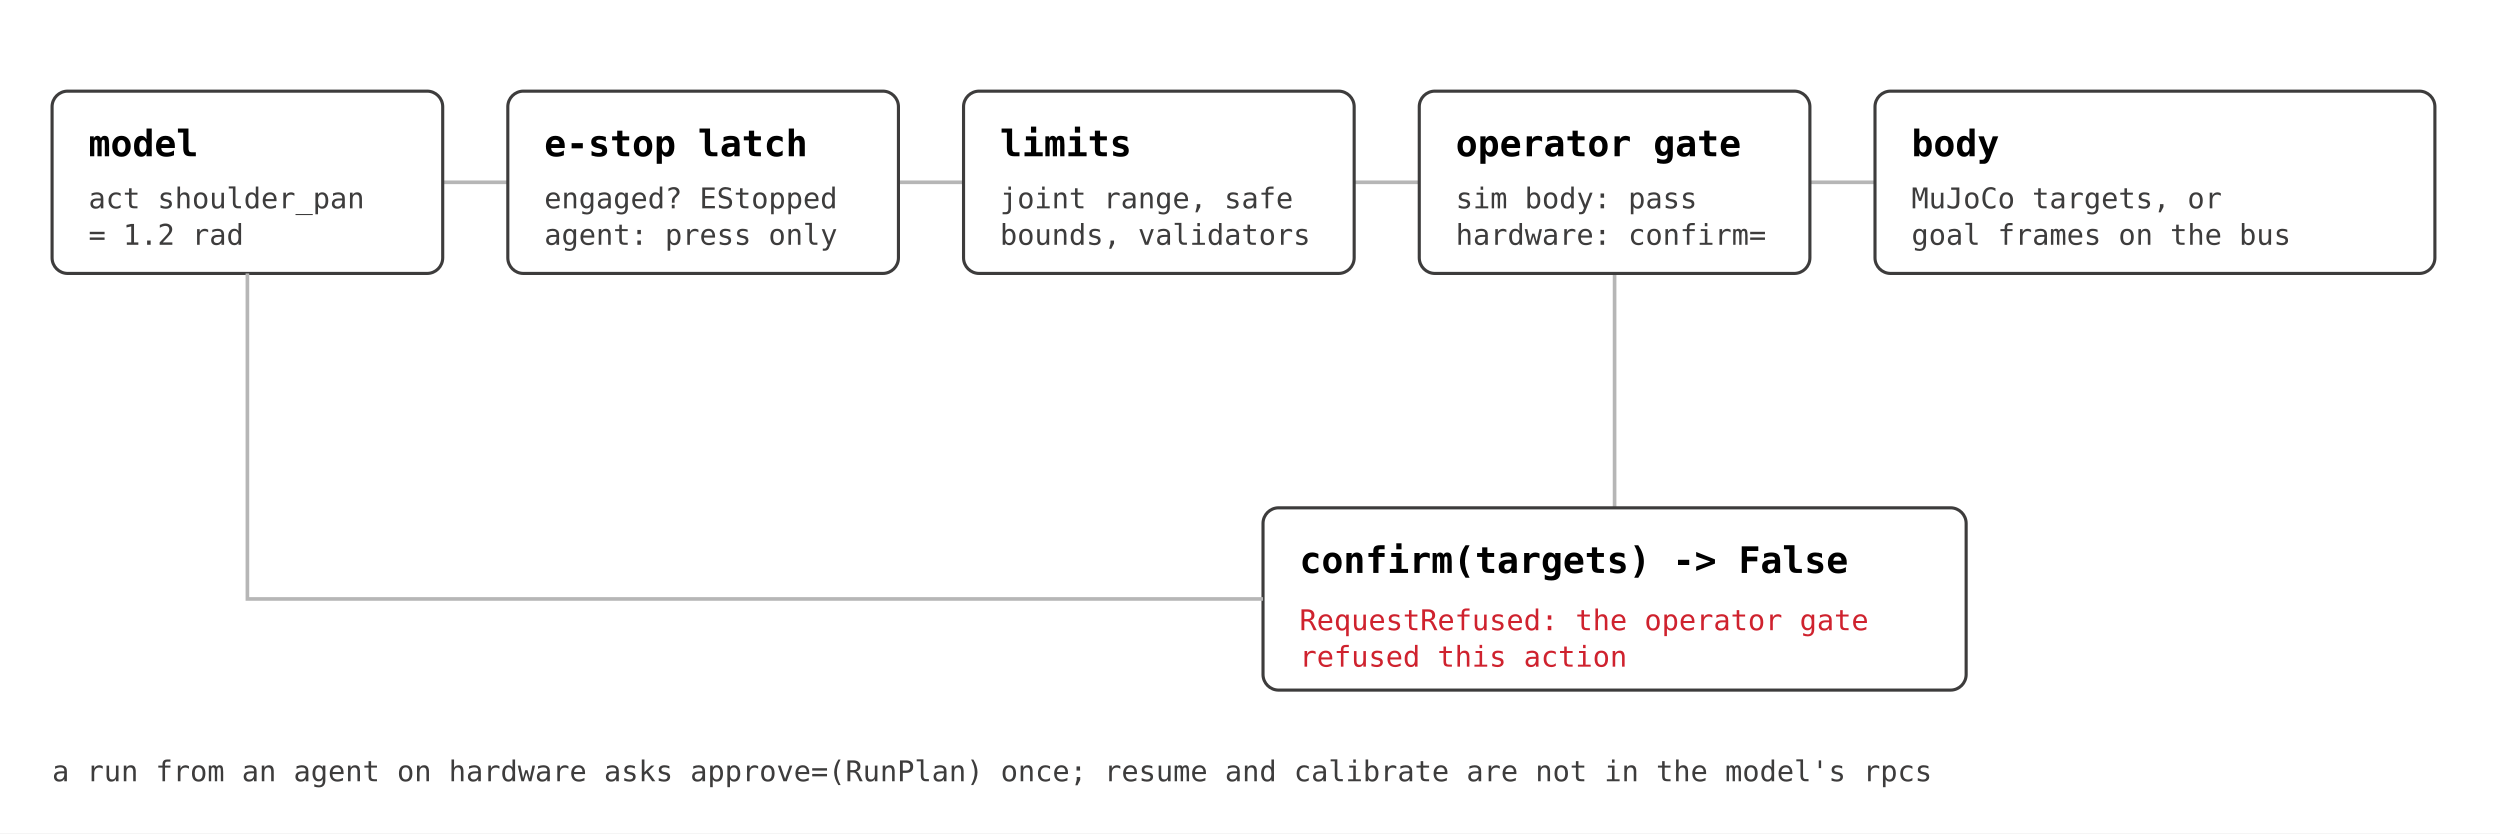
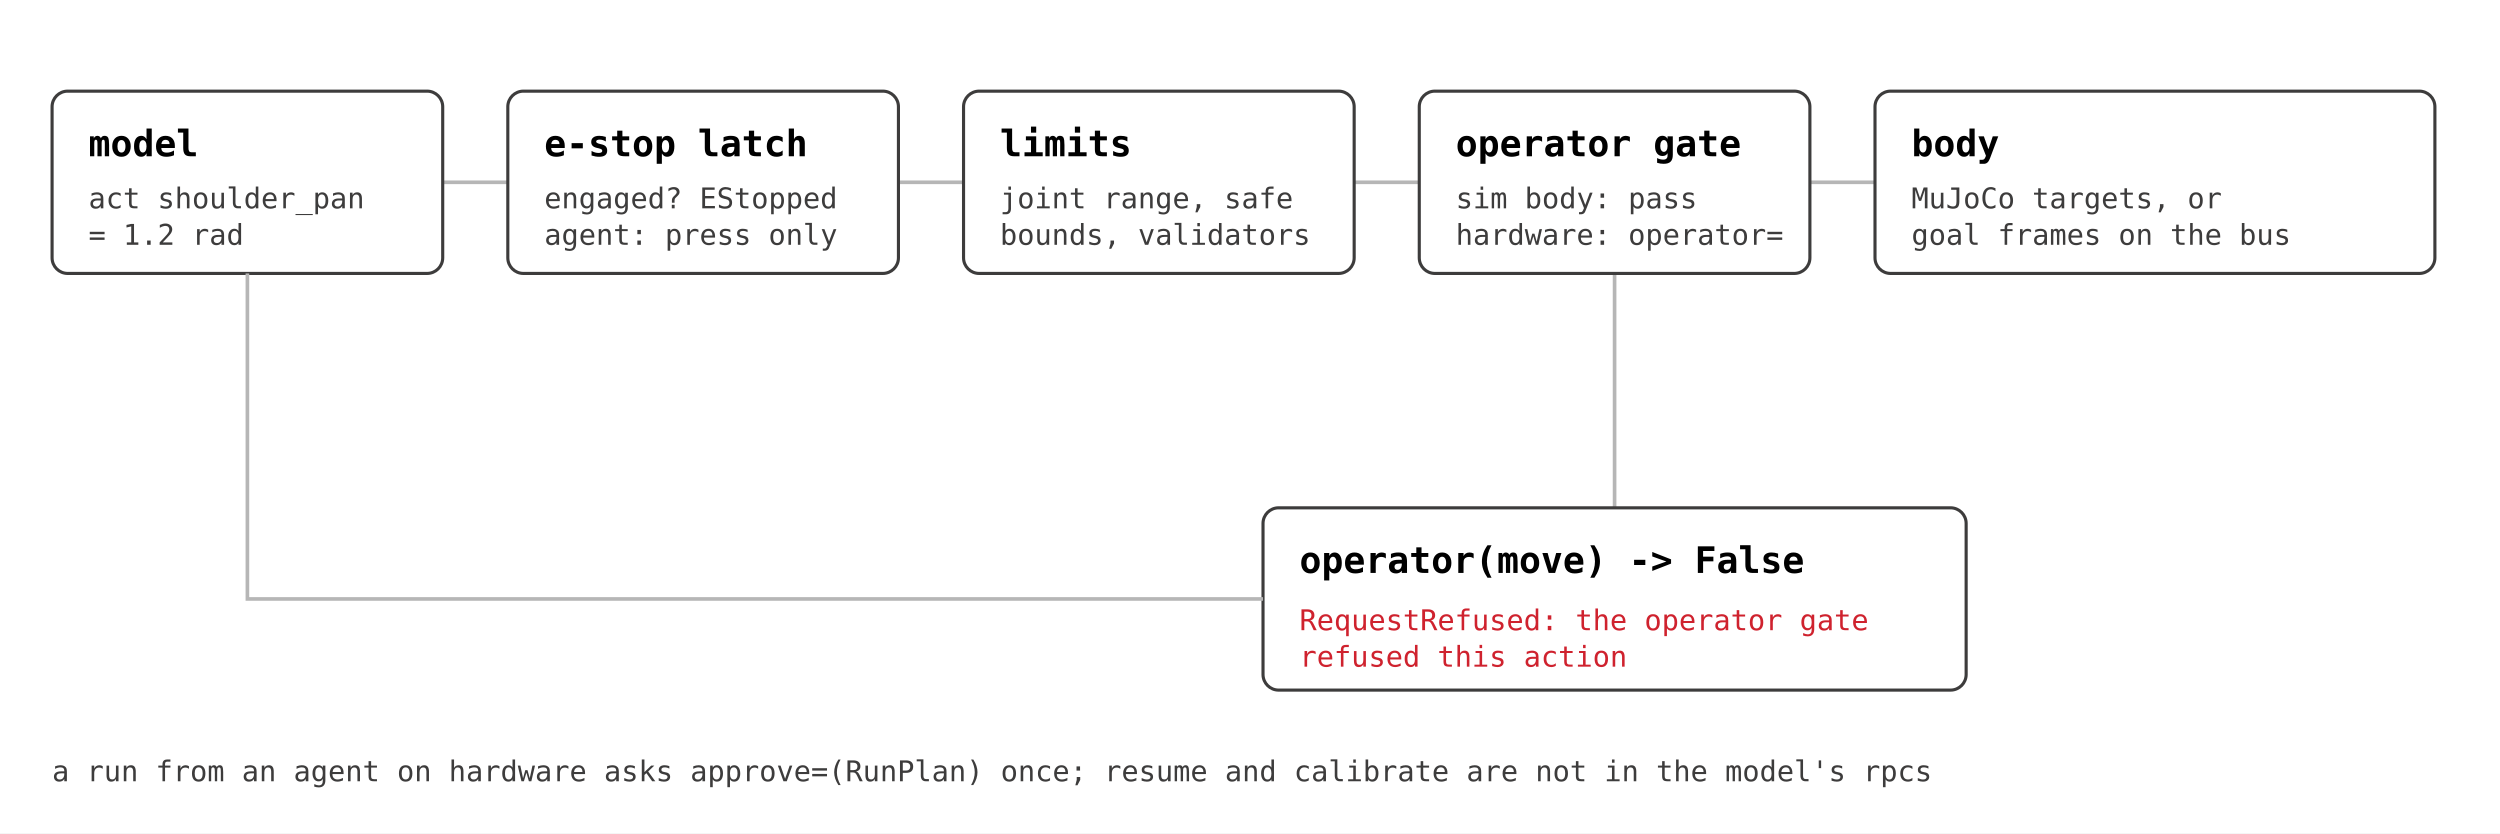
<svg xmlns="http://www.w3.org/2000/svg" viewBox="0 0 960 320" width="960" height="320" role="img" aria-labelledby="t">
  <style>
text{font-family:'JetBrains Mono',ui-monospace,monospace;fill:#000}
.m{font-size:11px;fill:#3d3c3c}.h{font-size:14px;font-weight:600}.r{font-size:11px;fill:#cf222e}
.card{fill:#fff;stroke:#3d3c3c;stroke-width:1.2}
.w{stroke:#b6b6b6;stroke-width:1.4;fill:none}
.lit{fill:none;stroke:#007a3d;stroke-width:2.4;opacity:0;animation:on 8s infinite}
.bad{fill:none;stroke:#cf222e;stroke-width:2.4;opacity:0;animation:on 8s infinite}
.badt{opacity:0;animation:on 8s infinite}
@keyframes on{0%,100%{opacity:0}3%,20%{opacity:1}24%{opacity:0}}
.a1{animation-delay:0s}.a2{animation-delay:1.3s}.a3{animation-delay:2.6s}.a4{animation-delay:3.9s}.a5{animation-delay:5.2s}.a6{animation-delay:6.5s}
</style>
  <rect width="960" height="320" fill="#fff" />
  <path class="w" d="M170 70 H195" />
  <path class="w" d="M345 70 H370" />
  <path class="w" d="M520 70 H545" />
  <path class="w" d="M695 70 H720" />
  <path class="w" d="M620 105 V195" />
  <rect class="card" x="20" y="35" width="150" height="70" rx="6" />
  <rect class="lit a1" x="20" y="35" width="150" height="70" rx="6" />
  <text class="h" x="34" y="60">model</text>
  <text class="m" x="34" y="80">act shoulder_pan</text>
  <text class="m" x="34" y="94">  = 1.2 rad</text>
  <rect class="card" x="195" y="35" width="150" height="70" rx="6" />
  <rect class="lit a2" x="195" y="35" width="150" height="70" rx="6" />
  <text class="h" x="209" y="60">e-stop latch</text>
  <text class="m" x="209" y="80">engaged? EStopped</text>
  <text class="m" x="209" y="94">agent: press only</text>
  <rect class="card" x="370" y="35" width="150" height="70" rx="6" />
  <rect class="lit a3" x="370" y="35" width="150" height="70" rx="6" />
  <text class="h" x="384" y="60">limits</text>
  <text class="m" x="384" y="80">joint range, safe</text>
  <text class="m" x="384" y="94">bounds, validators</text>
  <rect class="card" x="545" y="35" width="150" height="70" rx="6" />
  <rect class="lit a4" x="545" y="35" width="150" height="70" rx="6" />
  <text class="h" x="559" y="60">operator gate</text>
  <text class="m" x="559" y="80">sim body: pass</text>
-   <text class="m" x="559" y="94">hardware: confirm=</text>
+   <text class="m" x="559" y="94">hardware: operator=</text>
  <rect class="card" x="720" y="35" width="215" height="70" rx="6" />
  <rect class="lit a5" x="720" y="35" width="215" height="70" rx="6" />
  <text class="h" x="734" y="60">body</text>
  <text class="m" x="734" y="80">MuJoCo targets, or</text>
  <text class="m" x="734" y="94">goal frames on the bus</text>
  <rect class="card" x="485" y="195" width="270" height="70" rx="6" />
  <rect class="bad a6" x="485" y="195" width="270" height="70" rx="6" />
-   <text class="h" x="499" y="220">confirm(targets) -&gt; False</text>
+   <text class="h" x="499" y="220">operator(move) -&gt; False</text>
  <text class="r" x="499" y="242">RequestRefused: the operator gate</text>
  <text class="r" x="499" y="256">refused this action</text>
  <path class="w" d="M485 230 H95 V105" />
  <text class="m badt a6" x="110" y="222">status "error": the model reads the text</text>
  <text class="m" x="20" y="300">a run from an agent on hardware asks approve=(RunPlan) once; resume and calibrate are not in the model's rpcs</text>
</svg>
